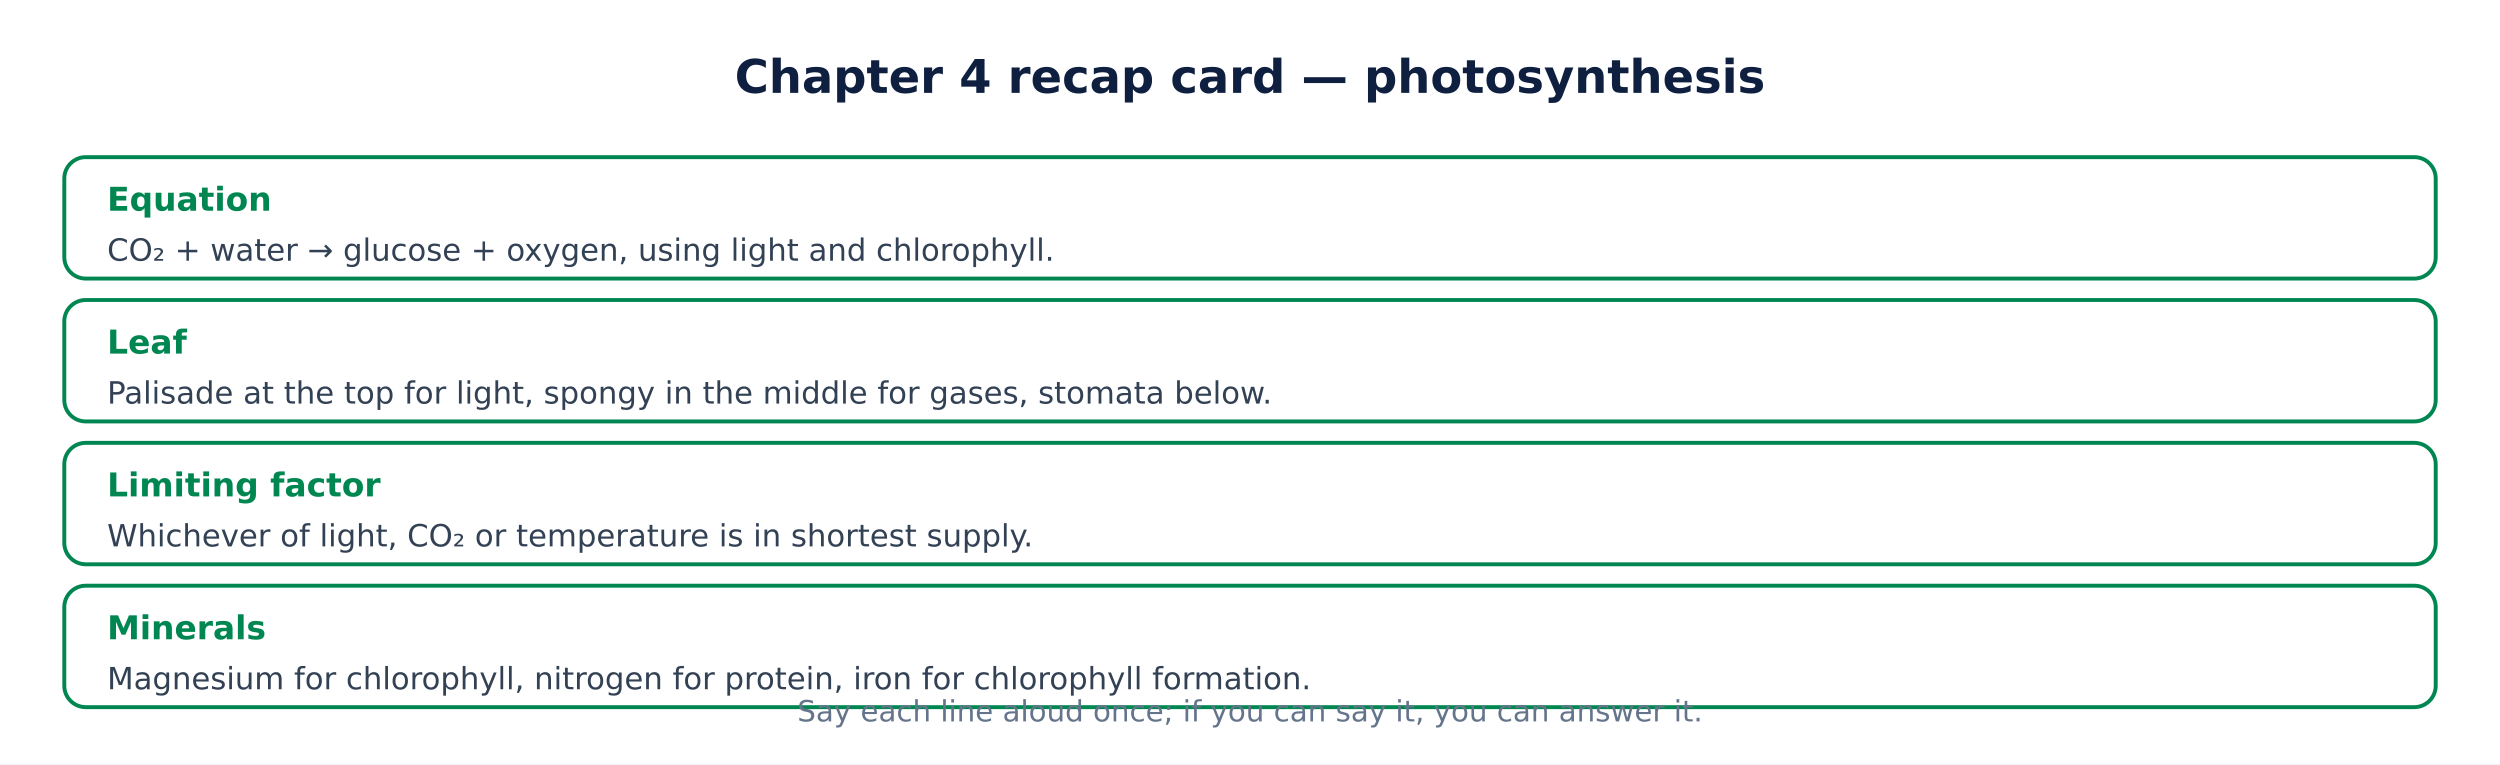
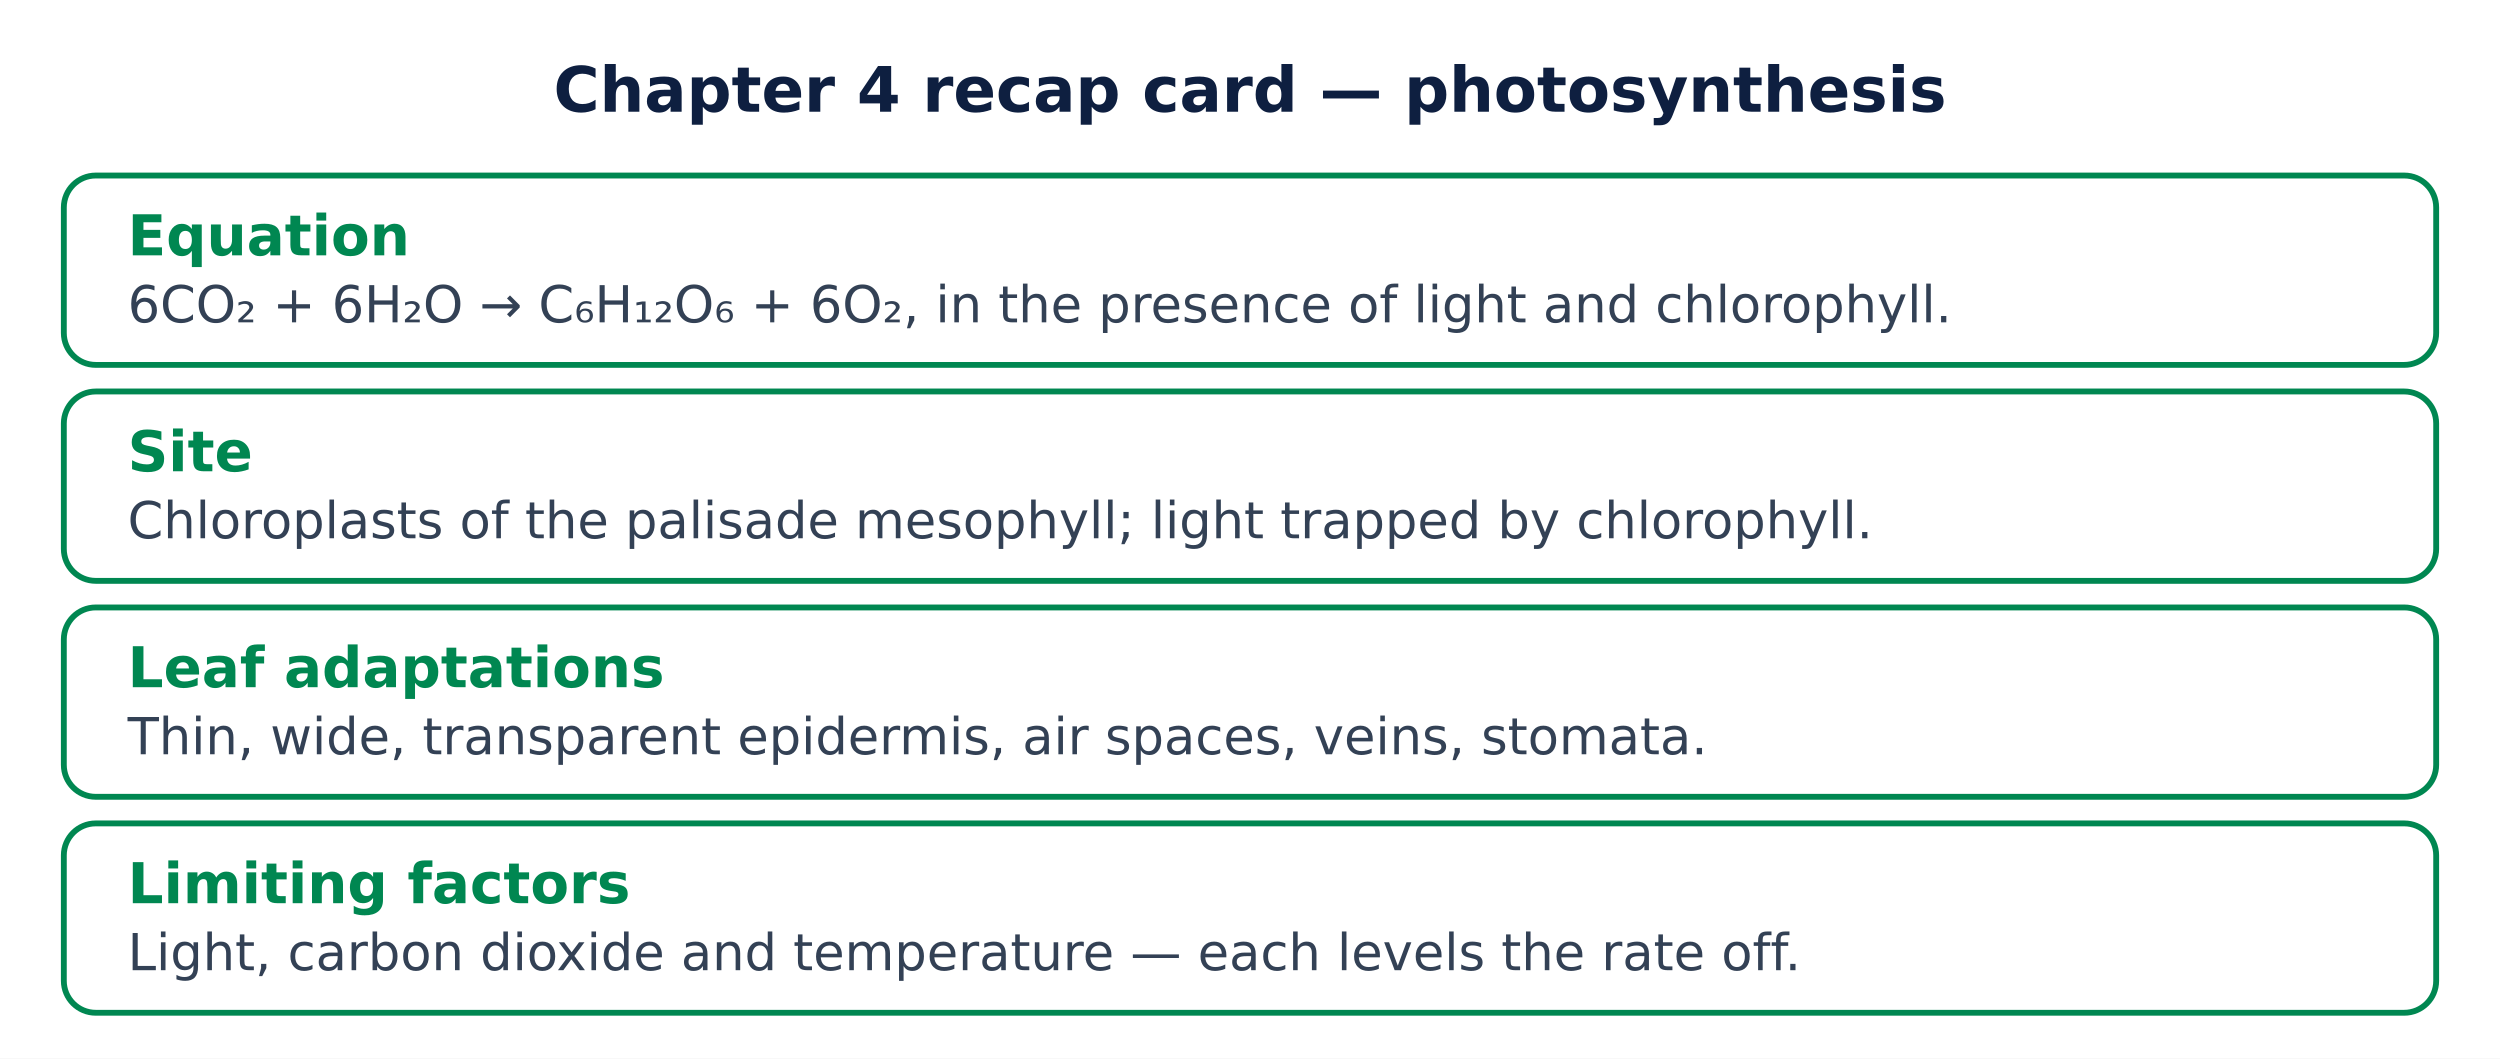
- <svg xmlns="http://www.w3.org/2000/svg" viewBox="0 0 700 214" width="700" height="214">
+ <svg xmlns="http://www.w3.org/2000/svg" viewBox="0 0 470 199" width="470" height="199">
  <defs>
    <marker id="ag" viewBox="0 0 10 10" refX="9" refY="5" markerWidth="7" markerHeight="7" orient="auto-start-reverse">
      <path d="M 0 1 L 10 5 L 0 9 z" fill="#008751" />
    </marker>
    <marker id="an" viewBox="0 0 10 10" refX="9" refY="5" markerWidth="7" markerHeight="7" orient="auto-start-reverse">
      <path d="M 0 1 L 10 5 L 0 9 z" fill="#0E1F40" />
    </marker>
    <marker id="aa" viewBox="0 0 10 10" refX="9" refY="5" markerWidth="7" markerHeight="7" orient="auto-start-reverse">
      <path d="M 0 1 L 10 5 L 0 9 z" fill="#D97706" />
    </marker>
    <marker id="ar" viewBox="0 0 10 10" refX="9" refY="5" markerWidth="7" markerHeight="7" orient="auto-start-reverse">
      <path d="M 0 1 L 10 5 L 0 9 z" fill="#DC2626" />
    </marker>
  </defs>
-   <rect x="0" y="0" width="700" height="214" fill="#FFFFFF" />
-   <text x="350" y="26" font-family="DejaVu Sans" font-size="13" fill="#0E1F40" text-anchor="middle" font-weight="bold">Chapter 4 recap card — photosynthesis</text>
-   <rect x="18" y="44" width="664" height="34" rx="6" fill="#FFFFFF" stroke="#008751" stroke-width="1.1" />
-   <text x="30" y="59" font-family="DejaVu Sans" font-size="9.2" fill="#008751" text-anchor="start" font-weight="bold">Equation</text>
-   <text x="30" y="73" font-family="DejaVu Sans" font-size="8.6" fill="#334155" text-anchor="start" font-weight="normal">CO₂ + water → glucose + oxygen, using light and chlorophyll.</text>
-   <rect x="18" y="84" width="664" height="34" rx="6" fill="#FFFFFF" stroke="#008751" stroke-width="1.1" />
-   <text x="30" y="99" font-family="DejaVu Sans" font-size="9.2" fill="#008751" text-anchor="start" font-weight="bold">Leaf</text>
-   <text x="30" y="113" font-family="DejaVu Sans" font-size="8.6" fill="#334155" text-anchor="start" font-weight="normal">Palisade at the top for light, spongy in the middle for gases, stomata below.</text>
-   <rect x="18" y="124" width="664" height="34" rx="6" fill="#FFFFFF" stroke="#008751" stroke-width="1.1" />
-   <text x="30" y="139" font-family="DejaVu Sans" font-size="9.2" fill="#008751" text-anchor="start" font-weight="bold">Limiting factor</text>
-   <text x="30" y="153" font-family="DejaVu Sans" font-size="8.6" fill="#334155" text-anchor="start" font-weight="normal">Whichever of light, CO₂ or temperature is in shortest supply.</text>
-   <rect x="18" y="164" width="664" height="34" rx="6" fill="#FFFFFF" stroke="#008751" stroke-width="1.1" />
-   <text x="30" y="179" font-family="DejaVu Sans" font-size="9.2" fill="#008751" text-anchor="start" font-weight="bold">Minerals</text>
-   <text x="30" y="193" font-family="DejaVu Sans" font-size="8.6" fill="#334155" text-anchor="start" font-weight="normal">Magnesium for chlorophyll, nitrogen for protein, iron for chlorophyll formation.</text>
-   <text x="350" y="202" font-family="DejaVu Sans" font-size="8.2" fill="#64748B" text-anchor="middle" font-weight="normal">Say each line aloud once; if you can say it, you can answer it.</text>
+   <rect x="0" y="0" width="470" height="199" fill="#FFFFFF" />
+   <text x="235.0" y="21" font-family="DejaVu Sans" font-size="11.8" fill="#0E1F40" text-anchor="middle" font-weight="bold">Chapter 4 recap card — photosynthesis</text>
+   <rect x="12" y="33" width="446" height="35.6" rx="6" fill="#FFFFFF" stroke="#008751" stroke-width="1.1" />
+   <text x="24" y="48" font-family="DejaVu Sans" font-size="10.6" fill="#008751" text-anchor="start" font-weight="bold">Equation</text>
+   <text x="24" y="60.6" font-family="DejaVu Sans" font-size="9.6" fill="#334155" text-anchor="start" font-weight="normal">6CO₂ + 6H₂O → C₆H₁₂O₆ + 6O₂, in the presence of light and chlorophyll.</text>
+   <rect x="12" y="73.6" width="446" height="35.6" rx="6" fill="#FFFFFF" stroke="#008751" stroke-width="1.1" />
+   <text x="24" y="88.6" font-family="DejaVu Sans" font-size="10.6" fill="#008751" text-anchor="start" font-weight="bold">Site</text>
+   <text x="24" y="101.2" font-family="DejaVu Sans" font-size="9.6" fill="#334155" text-anchor="start" font-weight="normal">Chloroplasts of the palisade mesophyll; light trapped by chlorophyll.</text>
+   <rect x="12" y="114.2" width="446" height="35.6" rx="6" fill="#FFFFFF" stroke="#008751" stroke-width="1.1" />
+   <text x="24" y="129.2" font-family="DejaVu Sans" font-size="10.6" fill="#008751" text-anchor="start" font-weight="bold">Leaf adaptations</text>
+   <text x="24" y="141.8" font-family="DejaVu Sans" font-size="9.6" fill="#334155" text-anchor="start" font-weight="normal">Thin, wide, transparent epidermis, air spaces, veins, stomata.</text>
+   <rect x="12" y="154.8" width="446" height="35.6" rx="6" fill="#FFFFFF" stroke="#008751" stroke-width="1.1" />
+   <text x="24" y="169.8" font-family="DejaVu Sans" font-size="10.6" fill="#008751" text-anchor="start" font-weight="bold">Limiting factors</text>
+   <text x="24" y="182.4" font-family="DejaVu Sans" font-size="9.6" fill="#334155" text-anchor="start" font-weight="normal">Light, carbon dioxide and temperature — each levels the rate off.</text>
</svg>
